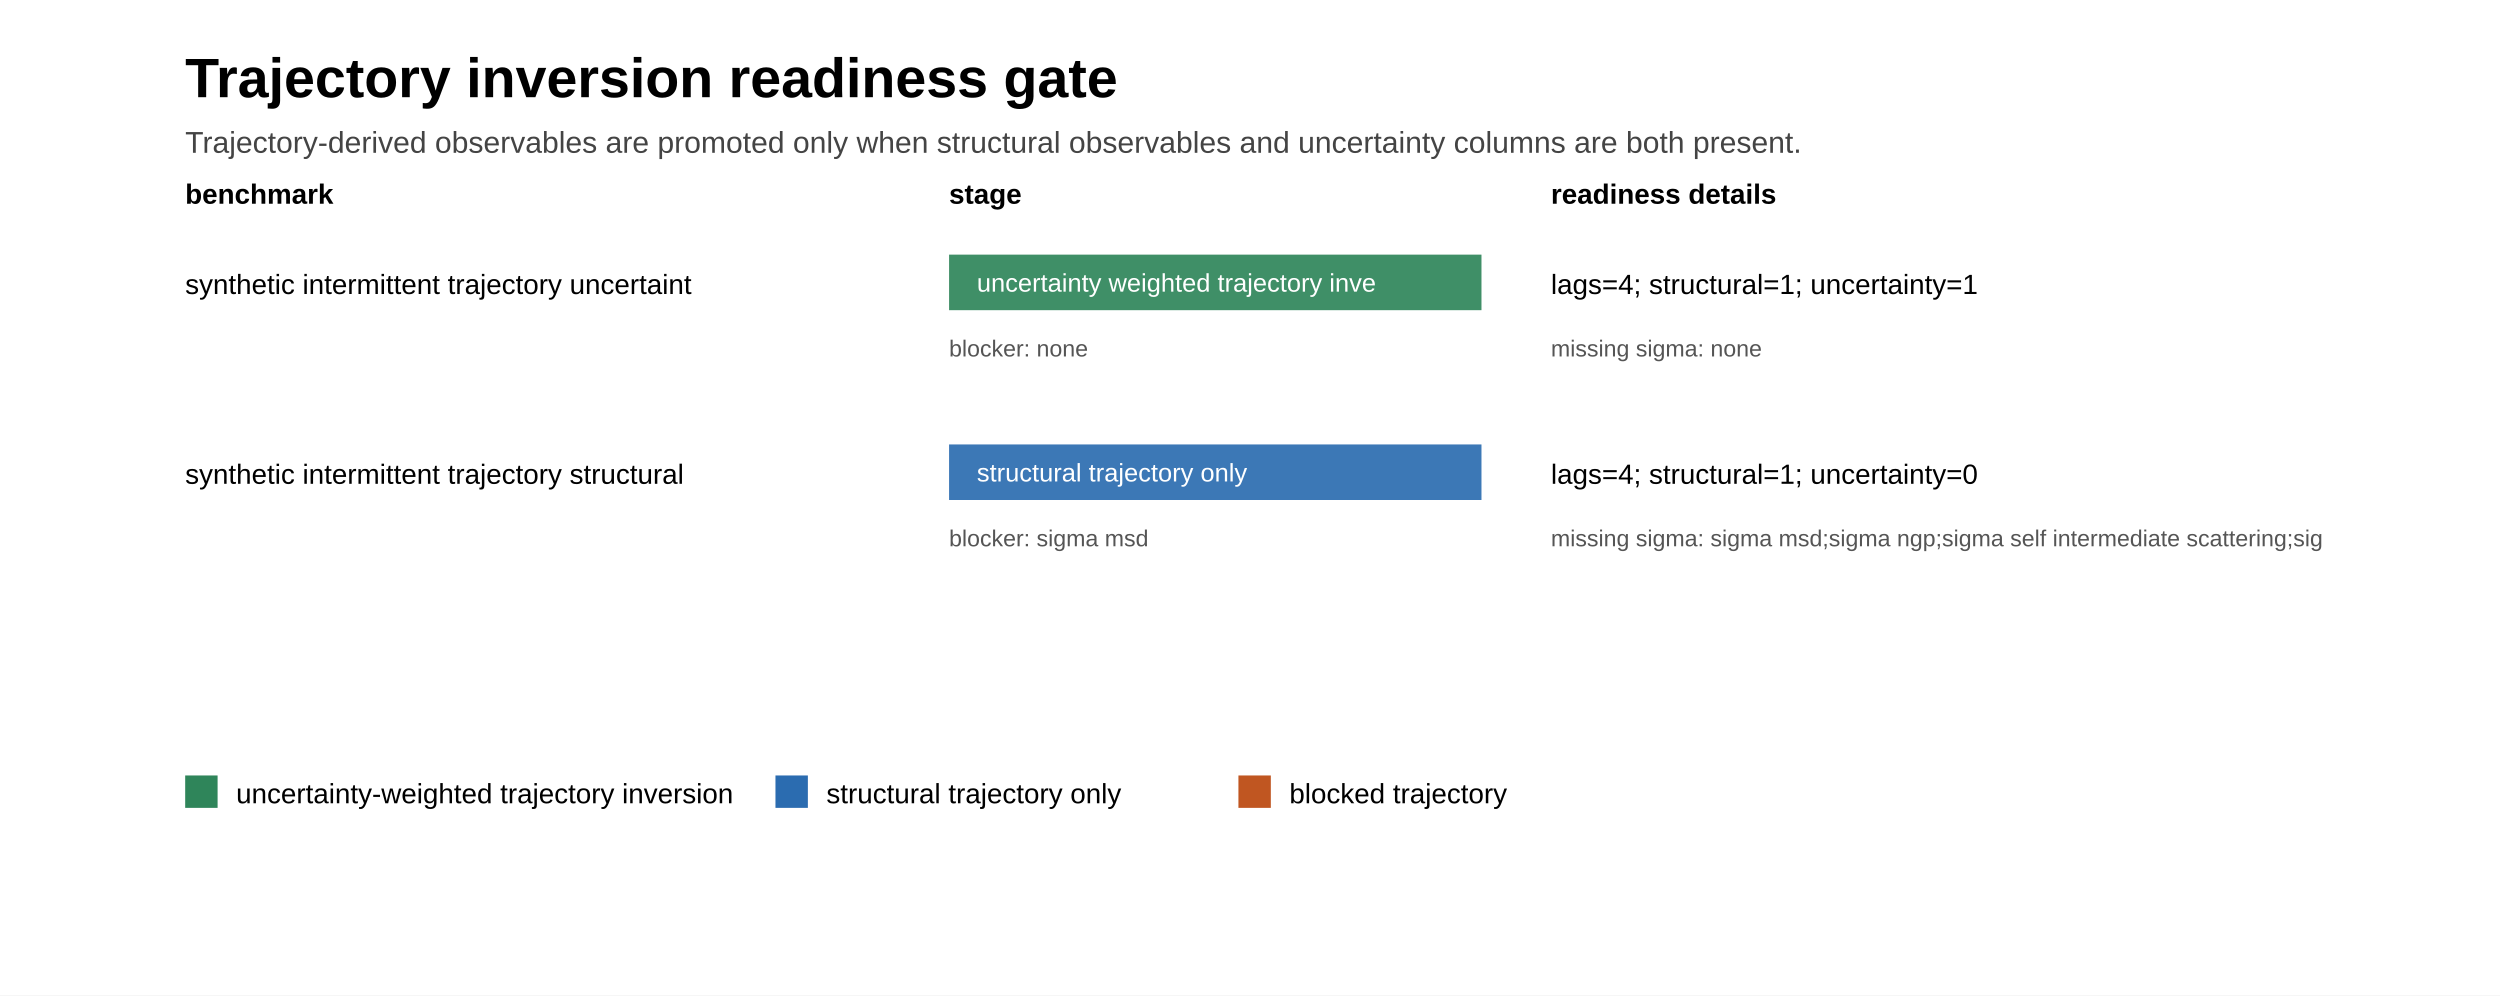
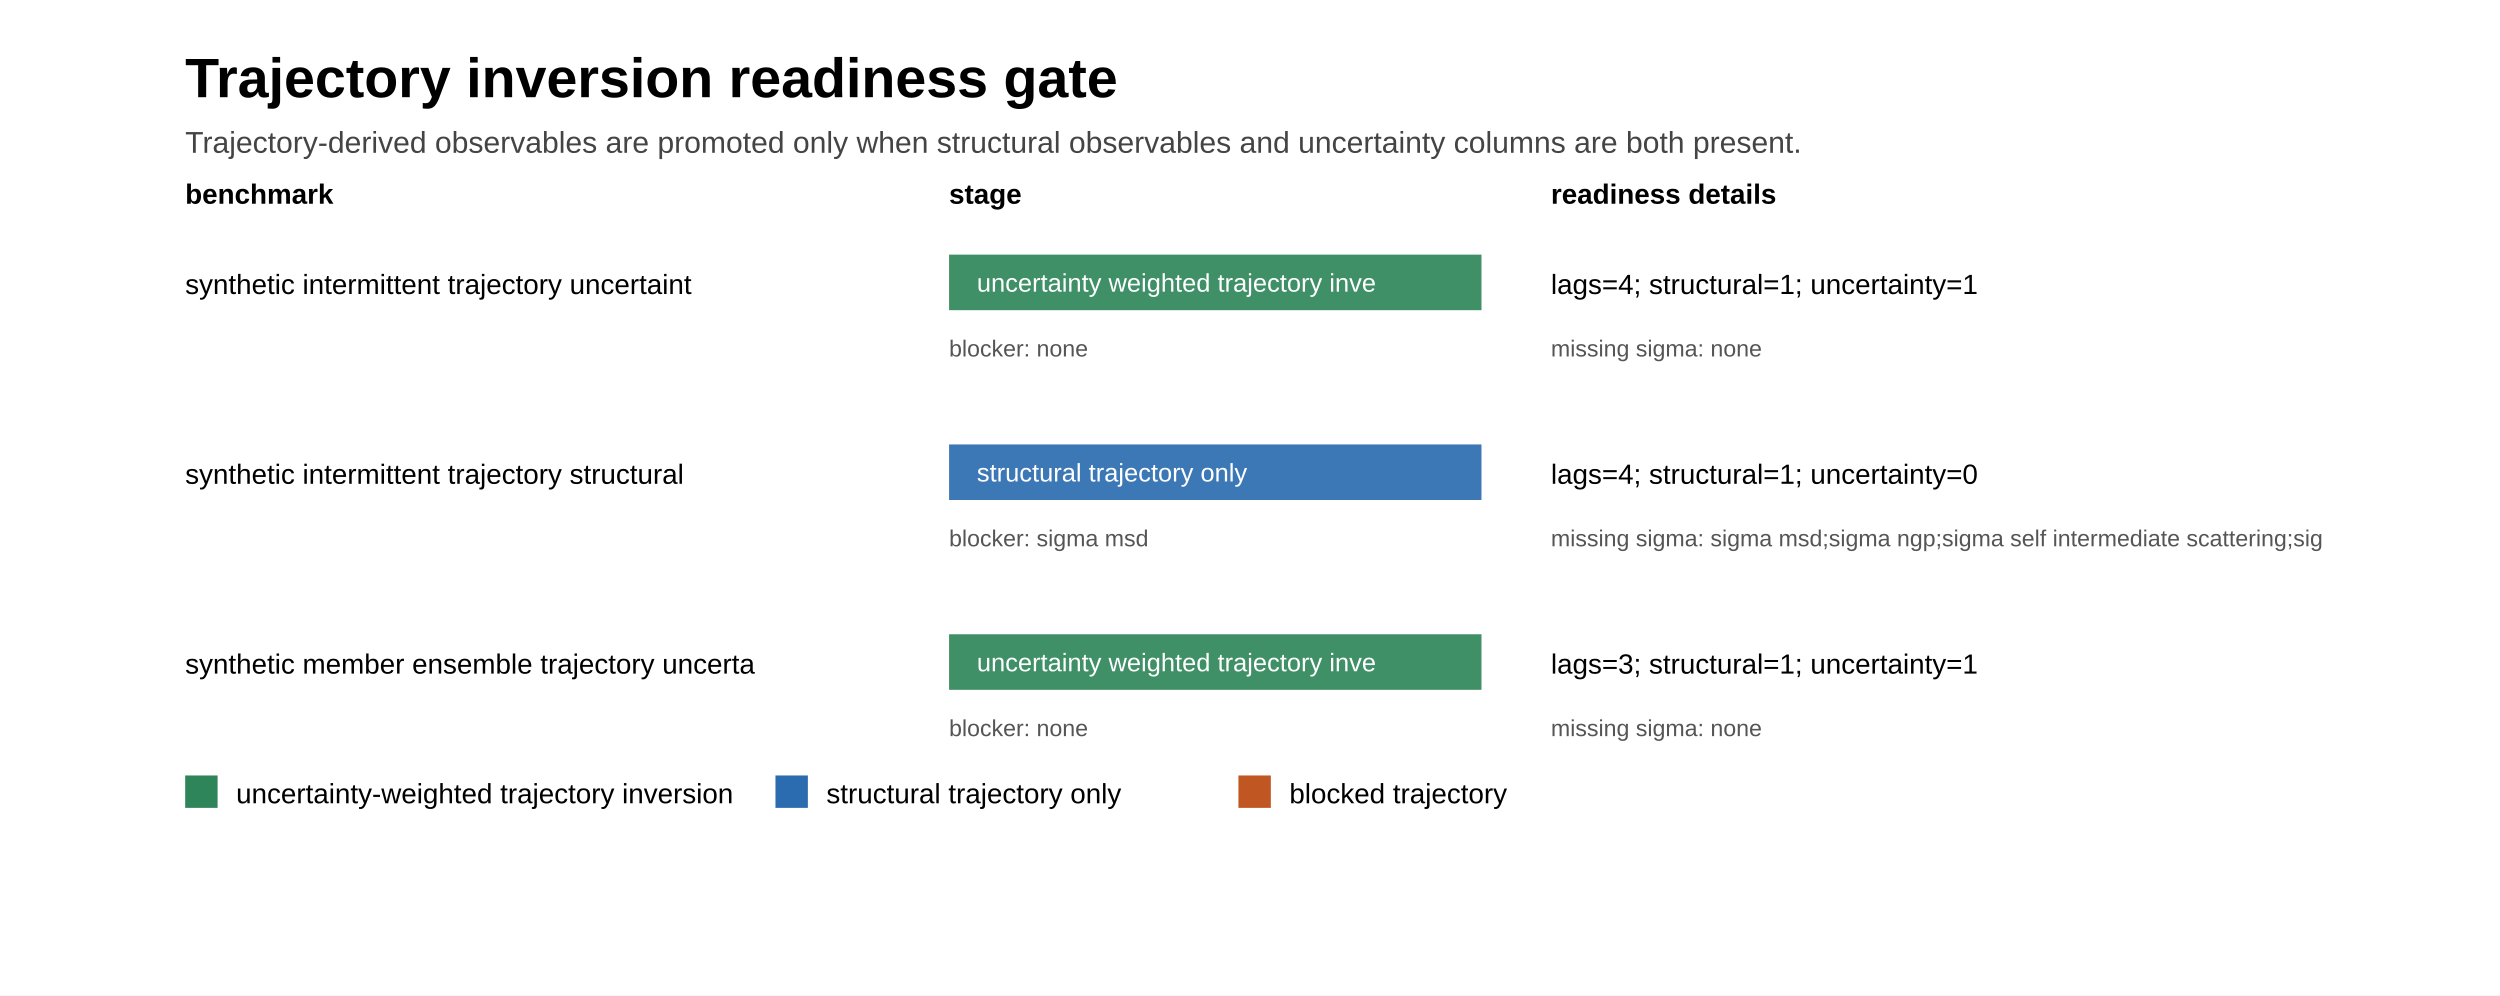
<svg xmlns="http://www.w3.org/2000/svg" width="1080" height="430" viewBox="0 0 1080 430">
  <rect width="100%" height="100%" fill="#ffffff" />
  <text x="80" y="42" font-family="Arial, sans-serif" font-size="24" font-weight="700">Trajectory inversion readiness gate</text>
  <text x="80" y="66" font-family="Arial, sans-serif" font-size="13" fill="#444">Trajectory-derived observables are promoted only when structural observables and uncertainty columns are both present.</text>
  <text x="80" y="88" font-family="Arial, sans-serif" font-size="12" font-weight="700">benchmark</text>
  <text x="410" y="88" font-family="Arial, sans-serif" font-size="12" font-weight="700">stage</text>
  <text x="670" y="88" font-family="Arial, sans-serif" font-size="12" font-weight="700">readiness details</text>
  <text x="80" y="127" font-family="Arial, sans-serif" font-size="12">synthetic intermittent trajectory uncertaint</text>
  <rect x="410" y="110" width="230" height="24" fill="#2f855a" opacity="0.92" />
  <text x="422" y="126" font-family="Arial, sans-serif" font-size="11" fill="#fff">uncertainty weighted trajectory inve</text>
  <text x="670" y="127" font-family="Arial, sans-serif" font-size="12">lags=4; structural=1; uncertainty=1</text>
  <text x="410" y="154" font-family="Arial, sans-serif" font-size="10" fill="#555">blocker: none</text>
  <text x="670" y="154" font-family="Arial, sans-serif" font-size="10" fill="#555">missing sigma: none</text>
  <text x="80" y="209" font-family="Arial, sans-serif" font-size="12">synthetic intermittent trajectory structural</text>
  <rect x="410" y="192" width="230" height="24" fill="#2b6cb0" opacity="0.92" />
  <text x="422" y="208" font-family="Arial, sans-serif" font-size="11" fill="#fff">structural trajectory only</text>
  <text x="670" y="209" font-family="Arial, sans-serif" font-size="12">lags=4; structural=1; uncertainty=0</text>
  <text x="410" y="236" font-family="Arial, sans-serif" font-size="10" fill="#555">blocker: sigma msd</text>
  <text x="670" y="236" font-family="Arial, sans-serif" font-size="10" fill="#555">missing sigma: sigma msd;sigma ngp;sigma self intermediate scattering;sig</text>
+   <text x="80" y="291" font-family="Arial, sans-serif" font-size="12">synthetic member ensemble trajectory uncerta</text>
+   <rect x="410" y="274" width="230" height="24" fill="#2f855a" opacity="0.92" />
+   <text x="422" y="290" font-family="Arial, sans-serif" font-size="11" fill="#fff">uncertainty weighted trajectory inve</text>
+   <text x="670" y="291" font-family="Arial, sans-serif" font-size="12">lags=3; structural=1; uncertainty=1</text>
+   <text x="410" y="318" font-family="Arial, sans-serif" font-size="10" fill="#555">blocker: none</text>
+   <text x="670" y="318" font-family="Arial, sans-serif" font-size="10" fill="#555">missing sigma: none</text>
  <rect x="80" y="335" width="14" height="14" fill="#2f855a" />
  <text x="102" y="347" font-family="Arial, sans-serif" font-size="12">uncertainty-weighted trajectory inversion</text>
  <rect x="335" y="335" width="14" height="14" fill="#2b6cb0" />
  <text x="357" y="347" font-family="Arial, sans-serif" font-size="12">structural trajectory only</text>
  <rect x="535" y="335" width="14" height="14" fill="#c05621" />
  <text x="557" y="347" font-family="Arial, sans-serif" font-size="12">blocked trajectory</text>
</svg>
